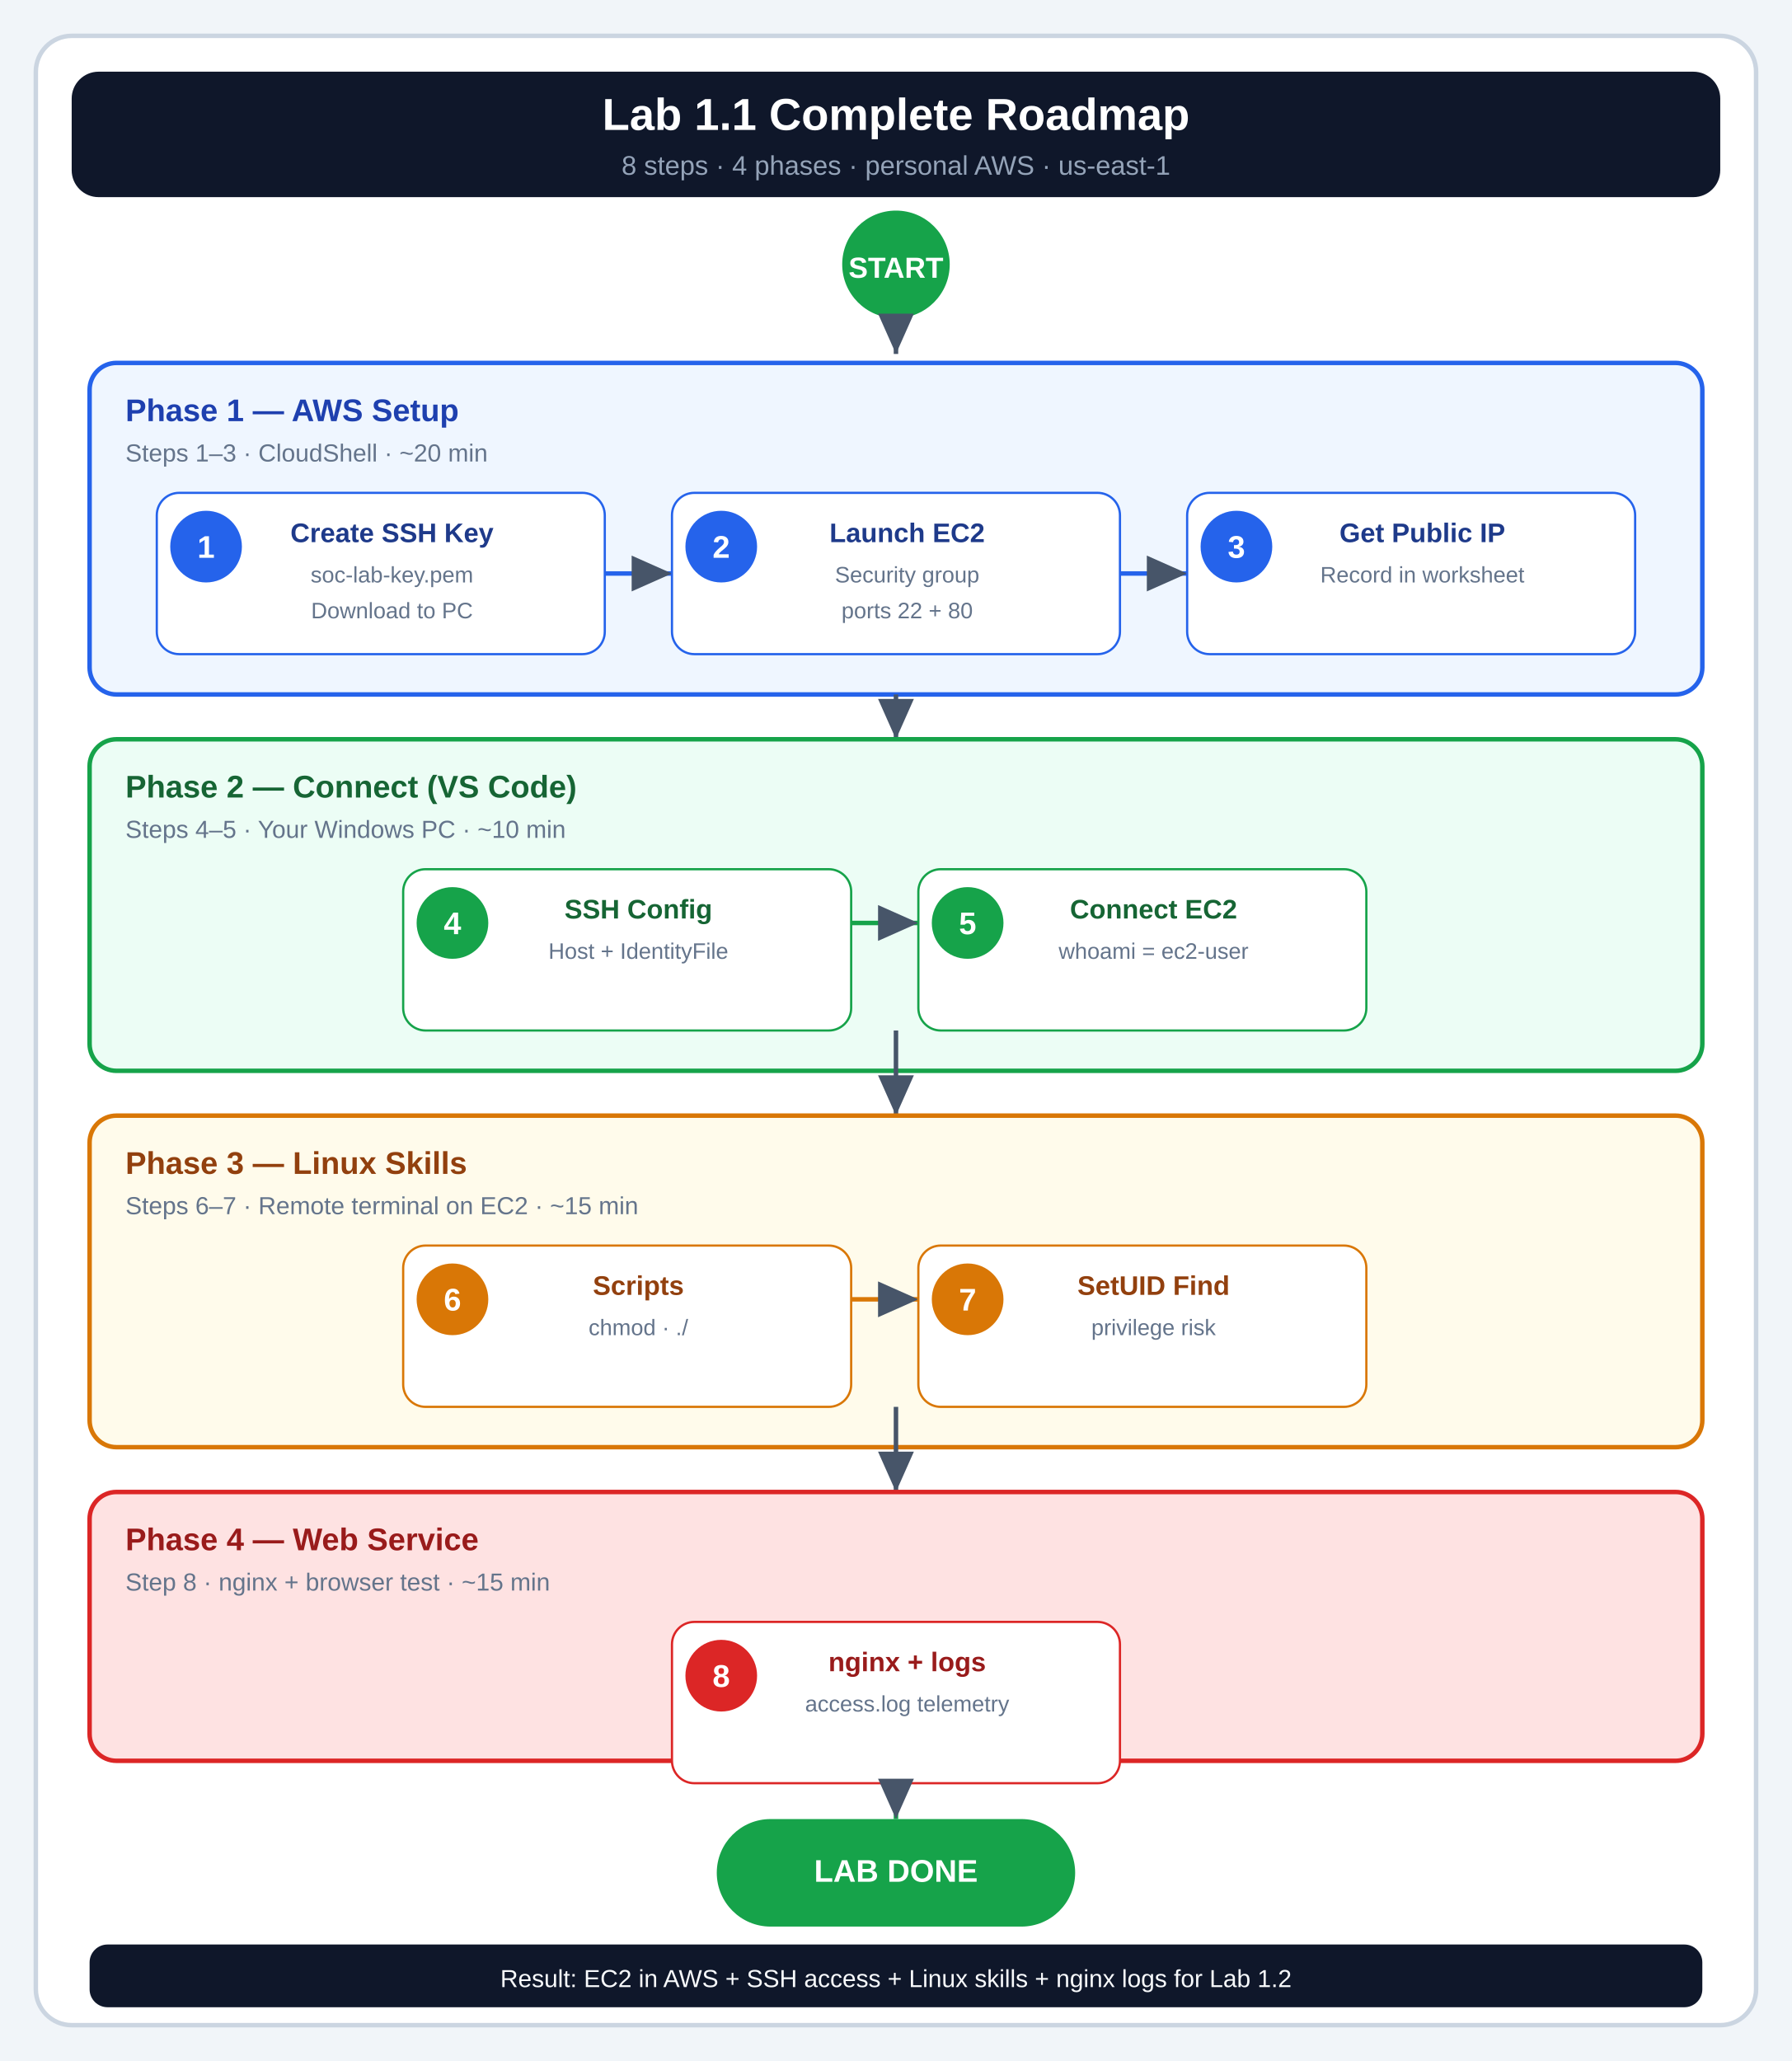
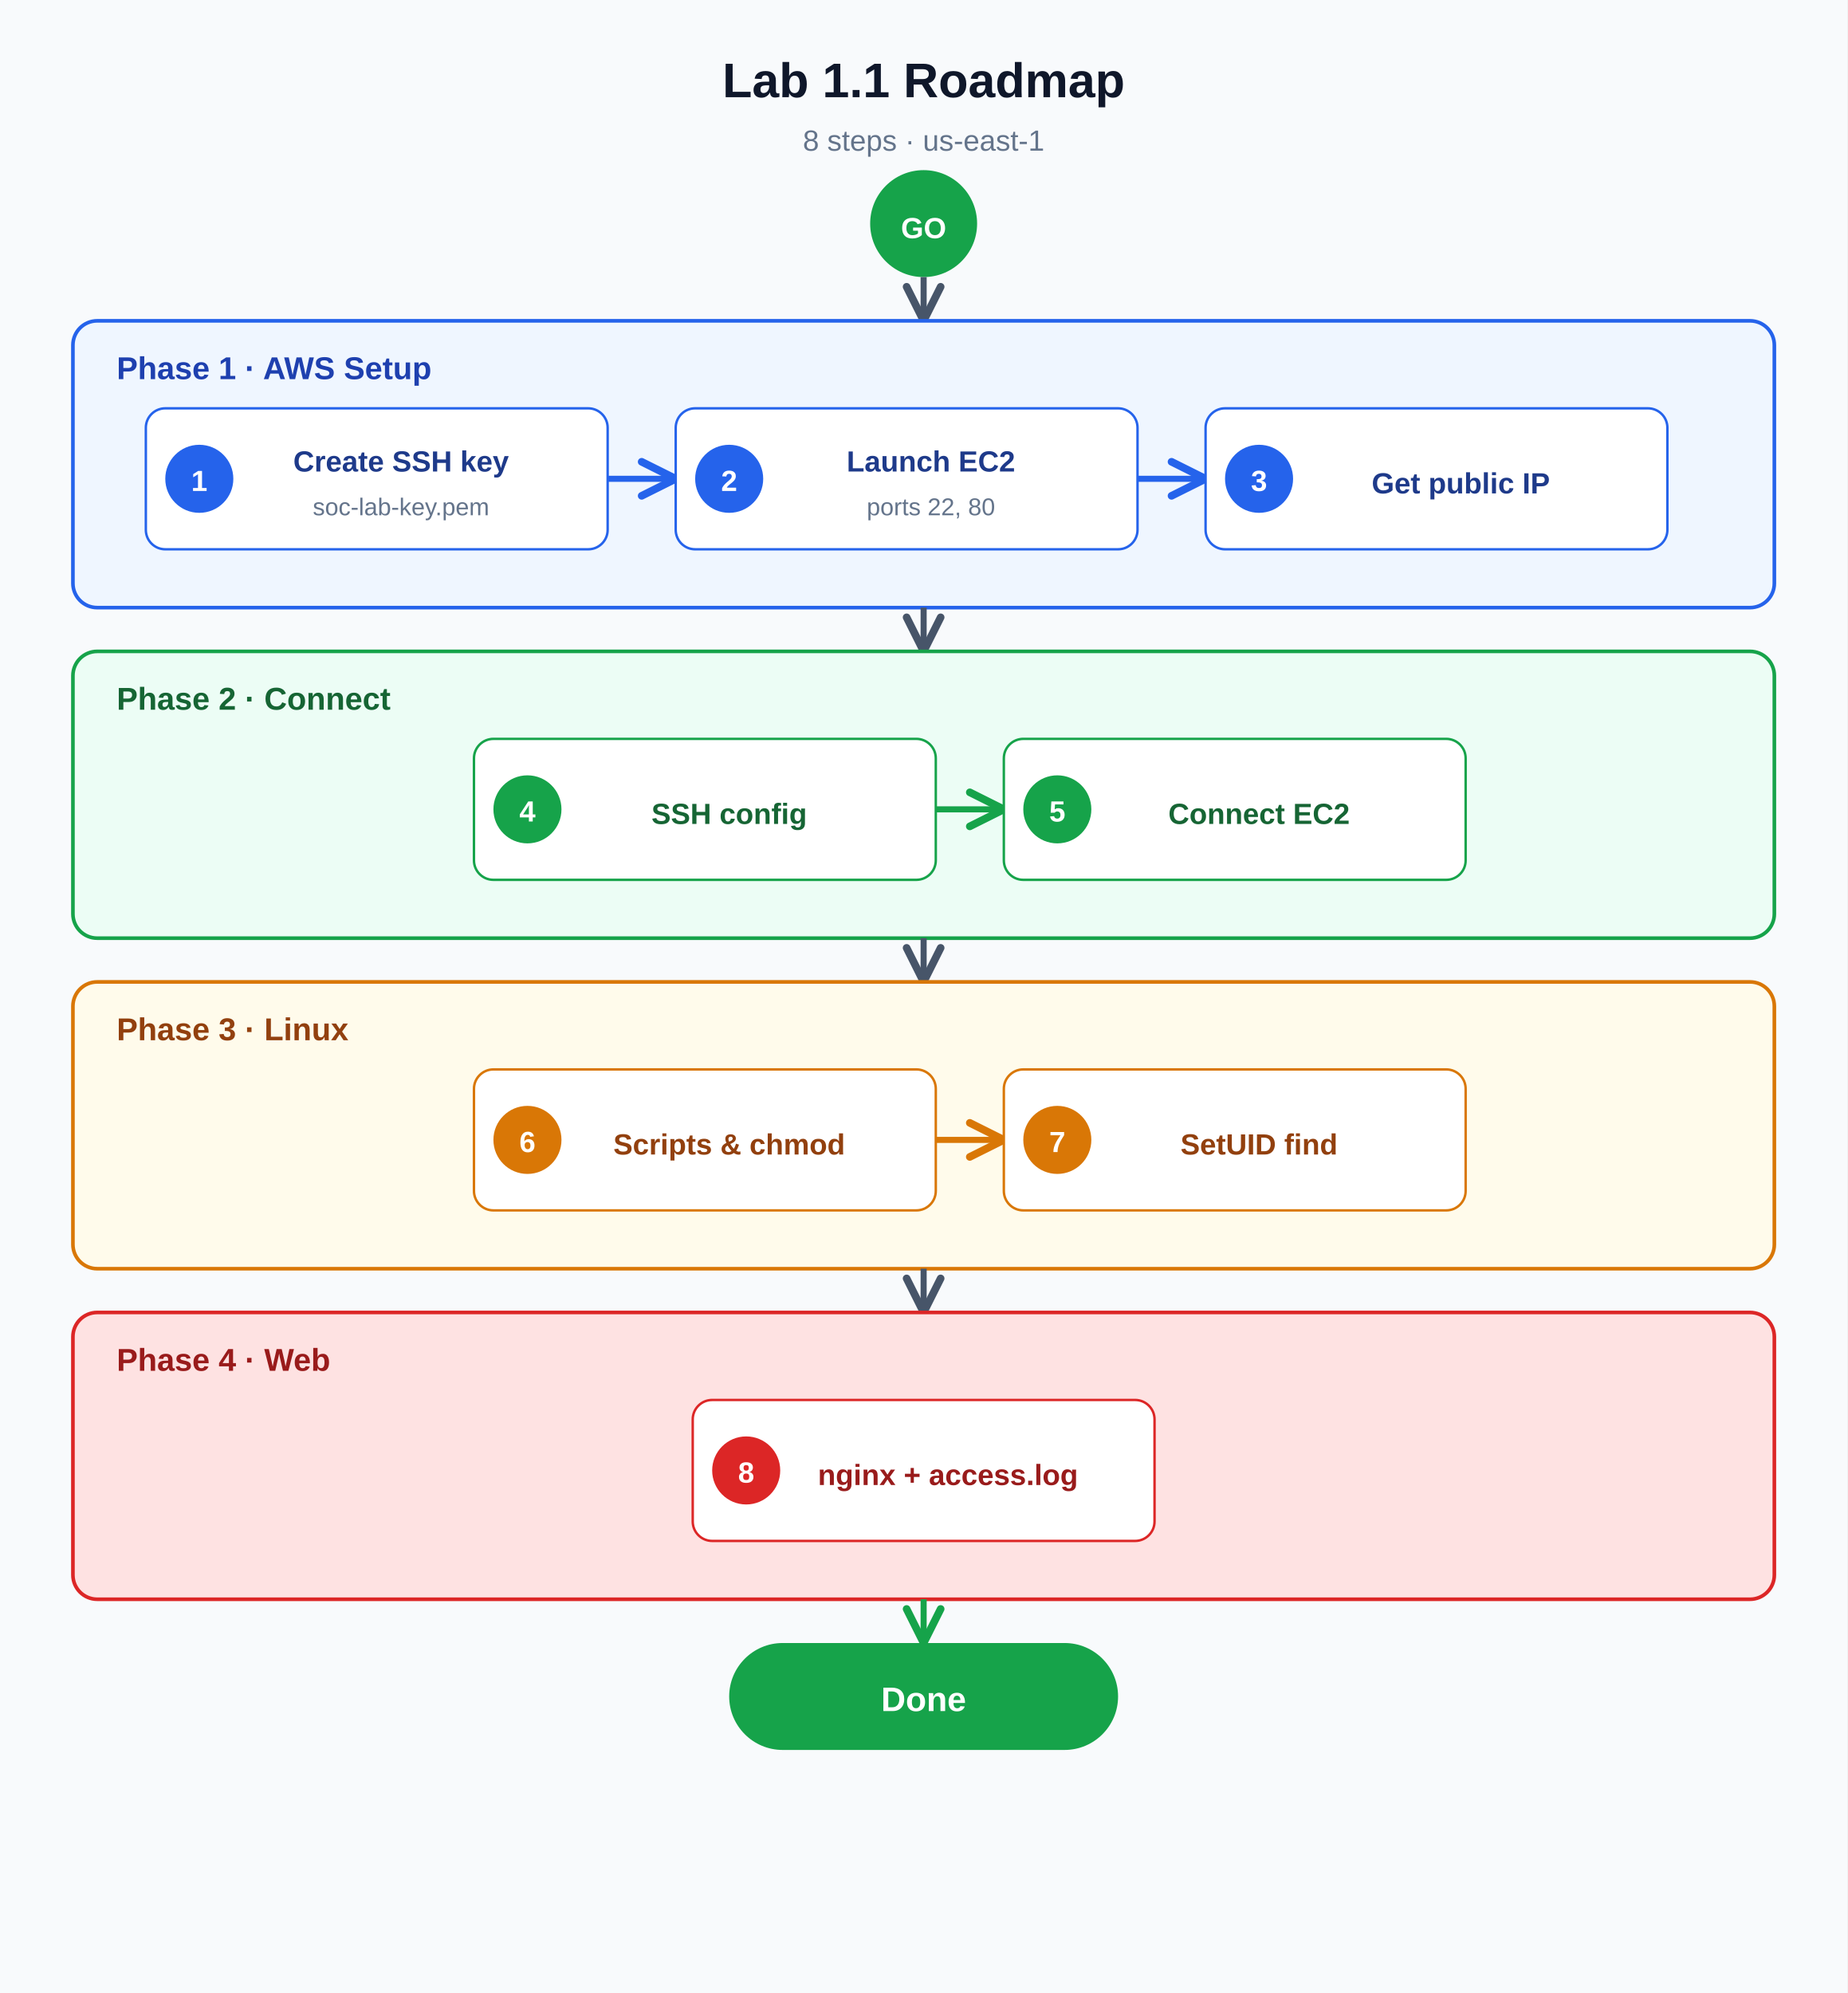
- <svg xmlns="http://www.w3.org/2000/svg" viewBox="0 0 800 920" role="img" aria-label="Lab 1.1 complete step roadmap">
+ <svg xmlns="http://www.w3.org/2000/svg" viewBox="0 0 760 820" role="img" aria-label="Lab 1.1 step roadmap">
  <defs>
-     <marker id="a" markerWidth="10" markerHeight="8" refX="9" refY="4" orient="auto">
-       <path d="M0,0 L9,4 L0,8Z" fill="#475569" />
+     <marker id="a" viewBox="0 0 10 10" refX="9" refY="5" markerWidth="7" markerHeight="7" orient="auto">
+       <path d="M1 1 L9 5 L1 9" fill="none" stroke="#475569" stroke-width="1.8" stroke-linecap="round" stroke-linejoin="round" />
+     </marker>
+     <marker id="b" viewBox="0 0 10 10" refX="9" refY="5" markerWidth="7" markerHeight="7" orient="auto">
+       <path d="M1 1 L9 5 L1 9" fill="none" stroke="#2563EB" stroke-width="1.8" stroke-linecap="round" stroke-linejoin="round" />
+     </marker>
+     <marker id="g" viewBox="0 0 10 10" refX="9" refY="5" markerWidth="7" markerHeight="7" orient="auto">
+       <path d="M1 1 L9 5 L1 9" fill="none" stroke="#16A34A" stroke-width="1.8" stroke-linecap="round" stroke-linejoin="round" />
+     </marker>
+     <marker id="o" viewBox="0 0 10 10" refX="9" refY="5" markerWidth="7" markerHeight="7" orient="auto">
+       <path d="M1 1 L9 5 L1 9" fill="none" stroke="#D97706" stroke-width="1.8" stroke-linecap="round" stroke-linejoin="round" />
+     </marker>
+     <marker id="r" viewBox="0 0 10 10" refX="9" refY="5" markerWidth="7" markerHeight="7" orient="auto">
+       <path d="M1 1 L9 5 L1 9" fill="none" stroke="#DC2626" stroke-width="1.8" stroke-linecap="round" stroke-linejoin="round" />
    </marker>
  </defs>
-   <rect width="800" height="920" fill="#F1F5F9" />
-   <rect x="16" y="16" width="768" height="888" rx="16" fill="#FFFFFF" stroke="#CBD5E1" stroke-width="2" />
-   <rect x="32" y="32" width="736" height="56" rx="12" fill="#0F172A" />
-   <text x="400" y="58" text-anchor="middle" font-family="Arial, Helvetica, Sans-serif" font-size="20" font-weight="700" fill="#FFFFFF">Lab 1.1 Complete Roadmap</text>
-   <text x="400" y="78" text-anchor="middle" font-family="Arial, Helvetica, Sans-serif" font-size="12" fill="#94A3B8">8 steps · 4 phases · personal AWS · us-east-1</text>
-   <circle cx="400" cy="118" r="24" fill="#16A34A" />
-   <text x="400" y="124" text-anchor="middle" font-family="Arial, Helvetica, Sans-serif" font-size="13" font-weight="700" fill="#FFFFFF">START</text>
-   <line x1="400" y1="142" x2="400" y2="158" stroke="#475569" stroke-width="2" marker-end="url(#a)" />
-   <rect x="40" y="162" width="720" height="148" rx="12" fill="#EFF6FF" stroke="#2563EB" stroke-width="2" />
-   <text x="56" y="188" font-family="Arial, Helvetica, Sans-serif" font-size="14" font-weight="700" fill="#1E40AF">Phase 1 — AWS Setup</text>
-   <text x="56" y="206" font-family="Arial, Helvetica, Sans-serif" font-size="11" fill="#64748B">Steps 1–3 · CloudShell · ~20 min</text>
+   <rect width="760" height="820" fill="#F8FAFC" />
+   <text x="380" y="40" text-anchor="middle" font-family="Arial, Helvetica, Sans-serif" font-size="20" font-weight="700" fill="#0F172A">Lab 1.1 Roadmap</text>
+   <text x="380" y="62" text-anchor="middle" font-family="Arial, Helvetica, Sans-serif" font-size="12" fill="#64748B">8 steps · us-east-1</text>
+   <circle cx="380" cy="92" r="22" fill="#16A34A" />
+   <text x="380" y="98" text-anchor="middle" font-family="Arial, Helvetica, Sans-serif" font-size="12" font-weight="700" fill="#FFF">GO</text>
+   <line x1="380" y1="114" x2="380" y2="132" stroke="#475569" stroke-width="2.5" marker-end="url(#a)" />
+   <rect x="30" y="132" width="700" height="118" rx="10" fill="#EFF6FF" stroke="#2563EB" stroke-width="1.5" />
+   <text x="48" y="156" font-family="Arial, Helvetica, Sans-serif" font-size="13" font-weight="700" fill="#1E40AF">Phase 1 · AWS Setup</text>
  <g>
-     <rect x="70" y="220" width="200" height="72" rx="10" fill="#FFFFFF" stroke="#2563EB" />
-     <circle cx="92" cy="244" r="16" fill="#2563EB" />
-     <text x="92" y="249" text-anchor="middle" font-family="Arial, Helvetica, Sans-serif" font-size="14" font-weight="700" fill="#FFF">1</text>
-     <text x="175" y="242" text-anchor="middle" font-family="Arial, Helvetica, Sans-serif" font-size="12" font-weight="600" fill="#1E3A8A">Create SSH Key</text>
-     <text x="175" y="260" text-anchor="middle" font-family="Arial, Helvetica, Sans-serif" font-size="10" fill="#64748B">soc-lab-key.pem</text>
-     <text x="175" y="276" text-anchor="middle" font-family="Arial, Helvetica, Sans-serif" font-size="10" fill="#64748B">Download to PC</text>
+     <rect x="60" y="168" width="190" height="58" rx="8" fill="#FFF" stroke="#2563EB" />
+     <circle cx="82" cy="197" r="14" fill="#2563EB" />
+     <text x="82" y="202" text-anchor="middle" font-family="Arial, Helvetica, Sans-serif" font-size="12" font-weight="700" fill="#FFF">1</text>
+     <text x="165" y="194" text-anchor="middle" font-family="Arial, Helvetica, Sans-serif" font-size="12" font-weight="600" fill="#1E3A8A">Create SSH key</text>
+     <text x="165" y="212" text-anchor="middle" font-family="Arial, Helvetica, Sans-serif" font-size="10" fill="#64748B">soc-lab-key.pem</text>
  </g>
-   <line x1="270" y1="256" x2="300" y2="256" stroke="#2563EB" stroke-width="2" marker-end="url(#a)" />
+   <line x1="250" y1="197" x2="278" y2="197" stroke="#2563EB" stroke-width="2.5" marker-end="url(#b)" />
  <g>
-     <rect x="300" y="220" width="200" height="72" rx="10" fill="#FFFFFF" stroke="#2563EB" />
-     <circle cx="322" cy="244" r="16" fill="#2563EB" />
-     <text x="322" y="249" text-anchor="middle" font-family="Arial, Helvetica, Sans-serif" font-size="14" font-weight="700" fill="#FFF">2</text>
-     <text x="405" y="242" text-anchor="middle" font-family="Arial, Helvetica, Sans-serif" font-size="12" font-weight="600" fill="#1E3A8A">Launch EC2</text>
-     <text x="405" y="260" text-anchor="middle" font-family="Arial, Helvetica, Sans-serif" font-size="10" fill="#64748B">Security group</text>
-     <text x="405" y="276" text-anchor="middle" font-family="Arial, Helvetica, Sans-serif" font-size="10" fill="#64748B">ports 22 + 80</text>
+     <rect x="278" y="168" width="190" height="58" rx="8" fill="#FFF" stroke="#2563EB" />
+     <circle cx="300" cy="197" r="14" fill="#2563EB" />
+     <text x="300" y="202" text-anchor="middle" font-family="Arial, Helvetica, Sans-serif" font-size="12" font-weight="700" fill="#FFF">2</text>
+     <text x="383" y="194" text-anchor="middle" font-family="Arial, Helvetica, Sans-serif" font-size="12" font-weight="600" fill="#1E3A8A">Launch EC2</text>
+     <text x="383" y="212" text-anchor="middle" font-family="Arial, Helvetica, Sans-serif" font-size="10" fill="#64748B">ports 22, 80</text>
  </g>
-   <line x1="500" y1="256" x2="530" y2="256" stroke="#2563EB" stroke-width="2" marker-end="url(#a)" />
+   <line x1="468" y1="197" x2="496" y2="197" stroke="#2563EB" stroke-width="2.5" marker-end="url(#b)" />
  <g>
-     <rect x="530" y="220" width="200" height="72" rx="10" fill="#FFFFFF" stroke="#2563EB" />
-     <circle cx="552" cy="244" r="16" fill="#2563EB" />
-     <text x="552" y="249" text-anchor="middle" font-family="Arial, Helvetica, Sans-serif" font-size="14" font-weight="700" fill="#FFF">3</text>
-     <text x="635" y="242" text-anchor="middle" font-family="Arial, Helvetica, Sans-serif" font-size="12" font-weight="600" fill="#1E3A8A">Get Public IP</text>
-     <text x="635" y="260" text-anchor="middle" font-family="Arial, Helvetica, Sans-serif" font-size="10" fill="#64748B">Record in worksheet</text>
+     <rect x="496" y="168" width="190" height="58" rx="8" fill="#FFF" stroke="#2563EB" />
+     <circle cx="518" cy="197" r="14" fill="#2563EB" />
+     <text x="518" y="202" text-anchor="middle" font-family="Arial, Helvetica, Sans-serif" font-size="12" font-weight="700" fill="#FFF">3</text>
+     <text x="601" y="203" text-anchor="middle" font-family="Arial, Helvetica, Sans-serif" font-size="12" font-weight="600" fill="#1E3A8A">Get public IP</text>
  </g>
-   <line x1="400" y1="310" x2="400" y2="330" stroke="#475569" stroke-width="2" marker-end="url(#a)" />
-   <rect x="40" y="330" width="720" height="148" rx="12" fill="#ECFDF5" stroke="#16A34A" stroke-width="2" />
-   <text x="56" y="356" font-family="Arial, Helvetica, Sans-serif" font-size="14" font-weight="700" fill="#166534">Phase 2 — Connect (VS Code)</text>
-   <text x="56" y="374" font-family="Arial, Helvetica, Sans-serif" font-size="11" fill="#64748B">Steps 4–5 · Your Windows PC · ~10 min</text>
+   <line x1="380" y1="250" x2="380" y2="268" stroke="#475569" stroke-width="2.5" marker-end="url(#a)" />
+   <rect x="30" y="268" width="700" height="118" rx="10" fill="#ECFDF5" stroke="#16A34A" stroke-width="1.5" />
+   <text x="48" y="292" font-family="Arial, Helvetica, Sans-serif" font-size="13" font-weight="700" fill="#166534">Phase 2 · Connect</text>
  <g>
-     <rect x="180" y="388" width="200" height="72" rx="10" fill="#FFFFFF" stroke="#16A34A" />
-     <circle cx="202" cy="412" r="16" fill="#16A34A" />
-     <text x="202" y="417" text-anchor="middle" font-family="Arial, Helvetica, Sans-serif" font-size="14" font-weight="700" fill="#FFF">4</text>
-     <text x="285" y="410" text-anchor="middle" font-family="Arial, Helvetica, Sans-serif" font-size="12" font-weight="600" fill="#166534">SSH Config</text>
-     <text x="285" y="428" text-anchor="middle" font-family="Arial, Helvetica, Sans-serif" font-size="10" fill="#64748B">Host + IdentityFile</text>
+     <rect x="195" y="304" width="190" height="58" rx="8" fill="#FFF" stroke="#16A34A" />
+     <circle cx="217" cy="333" r="14" fill="#16A34A" />
+     <text x="217" y="338" text-anchor="middle" font-family="Arial, Helvetica, Sans-serif" font-size="12" font-weight="700" fill="#FFF">4</text>
+     <text x="300" y="339" text-anchor="middle" font-family="Arial, Helvetica, Sans-serif" font-size="12" font-weight="600" fill="#166534">SSH config</text>
  </g>
-   <line x1="380" y1="412" x2="410" y2="412" stroke="#16A34A" stroke-width="2" marker-end="url(#a)" />
+   <line x1="385" y1="333" x2="413" y2="333" stroke="#16A34A" stroke-width="2.5" marker-end="url(#g)" />
  <g>
-     <rect x="410" y="388" width="200" height="72" rx="10" fill="#FFFFFF" stroke="#16A34A" />
-     <circle cx="432" cy="412" r="16" fill="#16A34A" />
-     <text x="432" y="417" text-anchor="middle" font-family="Arial, Helvetica, Sans-serif" font-size="14" font-weight="700" fill="#FFF">5</text>
-     <text x="515" y="410" text-anchor="middle" font-family="Arial, Helvetica, Sans-serif" font-size="12" font-weight="600" fill="#166534">Connect EC2</text>
-     <text x="515" y="428" text-anchor="middle" font-family="Arial, Helvetica, Sans-serif" font-size="10" fill="#64748B">whoami = ec2-user</text>
+     <rect x="413" y="304" width="190" height="58" rx="8" fill="#FFF" stroke="#16A34A" />
+     <circle cx="435" cy="333" r="14" fill="#16A34A" />
+     <text x="435" y="338" text-anchor="middle" font-family="Arial, Helvetica, Sans-serif" font-size="12" font-weight="700" fill="#FFF">5</text>
+     <text x="518" y="339" text-anchor="middle" font-family="Arial, Helvetica, Sans-serif" font-size="12" font-weight="600" fill="#166534">Connect EC2</text>
  </g>
-   <line x1="400" y1="460" x2="400" y2="498" stroke="#475569" stroke-width="2" marker-end="url(#a)" />
-   <rect x="40" y="498" width="720" height="148" rx="12" fill="#FFFBEB" stroke="#D97706" stroke-width="2" />
-   <text x="56" y="524" font-family="Arial, Helvetica, Sans-serif" font-size="14" font-weight="700" fill="#92400E">Phase 3 — Linux Skills</text>
-   <text x="56" y="542" font-family="Arial, Helvetica, Sans-serif" font-size="11" fill="#64748B">Steps 6–7 · Remote terminal on EC2 · ~15 min</text>
+   <line x1="380" y1="386" x2="380" y2="404" stroke="#475569" stroke-width="2.5" marker-end="url(#a)" />
+   <rect x="30" y="404" width="700" height="118" rx="10" fill="#fffbeb" stroke="#D97706" stroke-width="1.5" />
+   <text x="48" y="428" font-family="Arial, Helvetica, Sans-serif" font-size="13" font-weight="700" fill="#92400E">Phase 3 · Linux</text>
  <g>
-     <rect x="180" y="556" width="200" height="72" rx="10" fill="#FFFFFF" stroke="#D97706" />
-     <circle cx="202" cy="580" r="16" fill="#D97706" />
-     <text x="202" y="585" text-anchor="middle" font-family="Arial, Helvetica, Sans-serif" font-size="14" font-weight="700" fill="#FFF">6</text>
-     <text x="285" y="578" text-anchor="middle" font-family="Arial, Helvetica, Sans-serif" font-size="12" font-weight="600" fill="#92400E">Scripts</text>
-     <text x="285" y="596" text-anchor="middle" font-family="Arial, Helvetica, Sans-serif" font-size="10" fill="#64748B">chmod · ./</text>
+     <rect x="195" y="440" width="190" height="58" rx="8" fill="#FFF" stroke="#D97706" />
+     <circle cx="217" cy="469" r="14" fill="#D97706" />
+     <text x="217" y="474" text-anchor="middle" font-family="Arial, Helvetica, Sans-serif" font-size="12" font-weight="700" fill="#FFF">6</text>
+     <text x="300" y="475" text-anchor="middle" font-family="Arial, Helvetica, Sans-serif" font-size="12" font-weight="600" fill="#92400E">Scripts &amp; chmod</text>
  </g>
-   <line x1="380" y1="580" x2="410" y2="580" stroke="#D97706" stroke-width="2" marker-end="url(#a)" />
+   <line x1="385" y1="469" x2="413" y2="469" stroke="#D97706" stroke-width="2.5" marker-end="url(#o)" />
  <g>
-     <rect x="410" y="556" width="200" height="72" rx="10" fill="#FFFFFF" stroke="#D97706" />
-     <circle cx="432" cy="580" r="16" fill="#D97706" />
-     <text x="432" y="585" text-anchor="middle" font-family="Arial, Helvetica, Sans-serif" font-size="14" font-weight="700" fill="#FFF">7</text>
-     <text x="515" y="578" text-anchor="middle" font-family="Arial, Helvetica, Sans-serif" font-size="12" font-weight="600" fill="#92400E">SetUID Find</text>
-     <text x="515" y="596" text-anchor="middle" font-family="Arial, Helvetica, Sans-serif" font-size="10" fill="#64748B">privilege risk</text>
+     <rect x="413" y="440" width="190" height="58" rx="8" fill="#FFF" stroke="#D97706" />
+     <circle cx="435" cy="469" r="14" fill="#D97706" />
+     <text x="435" y="474" text-anchor="middle" font-family="Arial, Helvetica, Sans-serif" font-size="12" font-weight="700" fill="#FFF">7</text>
+     <text x="518" y="475" text-anchor="middle" font-family="Arial, Helvetica, Sans-serif" font-size="12" font-weight="600" fill="#92400E">SetUID find</text>
  </g>
-   <line x1="400" y1="628" x2="400" y2="666" stroke="#475569" stroke-width="2" marker-end="url(#a)" />
-   <rect x="40" y="666" width="720" height="120" rx="12" fill="#FEE2E2" stroke="#DC2626" stroke-width="2" />
-   <text x="56" y="692" font-family="Arial, Helvetica, Sans-serif" font-size="14" font-weight="700" fill="#991B1B">Phase 4 — Web Service</text>
-   <text x="56" y="710" font-family="Arial, Helvetica, Sans-serif" font-size="11" fill="#64748B">Step 8 · nginx + browser test · ~15 min</text>
+   <line x1="380" y1="522" x2="380" y2="540" stroke="#475569" stroke-width="2.5" marker-end="url(#a)" />
+   <rect x="30" y="540" width="700" height="118" rx="10" fill="#FEE2E2" stroke="#DC2626" stroke-width="1.5" />
+   <text x="48" y="564" font-family="Arial, Helvetica, Sans-serif" font-size="13" font-weight="700" fill="#991B1B">Phase 4 · Web</text>
  <g>
-     <rect x="300" y="724" width="200" height="72" rx="10" fill="#FFFFFF" stroke="#DC2626" />
-     <circle cx="322" cy="748" r="16" fill="#DC2626" />
-     <text x="322" y="753" text-anchor="middle" font-family="Arial, Helvetica, Sans-serif" font-size="14" font-weight="700" fill="#FFF">8</text>
-     <text x="405" y="746" text-anchor="middle" font-family="Arial, Helvetica, Sans-serif" font-size="12" font-weight="600" fill="#991B1B">nginx + logs</text>
-     <text x="405" y="764" text-anchor="middle" font-family="Arial, Helvetica, Sans-serif" font-size="10" fill="#64748B">access.log telemetry</text>
+     <rect x="285" y="576" width="190" height="58" rx="8" fill="#FFF" stroke="#DC2626" />
+     <circle cx="307" cy="605" r="14" fill="#DC2626" />
+     <text x="307" y="610" text-anchor="middle" font-family="Arial, Helvetica, Sans-serif" font-size="12" font-weight="700" fill="#FFF">8</text>
+     <text x="390" y="611" text-anchor="middle" font-family="Arial, Helvetica, Sans-serif" font-size="12" font-weight="600" fill="#991B1B">nginx + access.log</text>
  </g>
-   <line x1="400" y1="796" x2="400" y2="812" stroke="#16A34A" stroke-width="2" marker-end="url(#a)" />
-   <rect x="320" y="812" width="160" height="48" rx="24" fill="#16A34A" />
-   <text x="400" y="840" text-anchor="middle" font-family="Arial, Helvetica, Sans-serif" font-size="14" font-weight="700" fill="#FFFFFF">LAB DONE</text>
-   <rect x="40" y="868" width="720" height="28" rx="8" fill="#0F172A" />
-   <text x="400" y="887" text-anchor="middle" font-family="Arial, Helvetica, Sans-serif" font-size="11" fill="#F8FAFC">Result: EC2 in AWS + SSH access + Linux skills + nginx logs for Lab 1.2</text>
+   <line x1="380" y1="658" x2="380" y2="676" stroke="#16A34A" stroke-width="2.5" marker-end="url(#g)" />
+   <rect x="300" y="676" width="160" height="44" rx="22" fill="#16A34A" />
+   <text x="380" y="704" text-anchor="middle" font-family="Arial, Helvetica, Sans-serif" font-size="14" font-weight="700" fill="#FFF">Done</text>
</svg>
